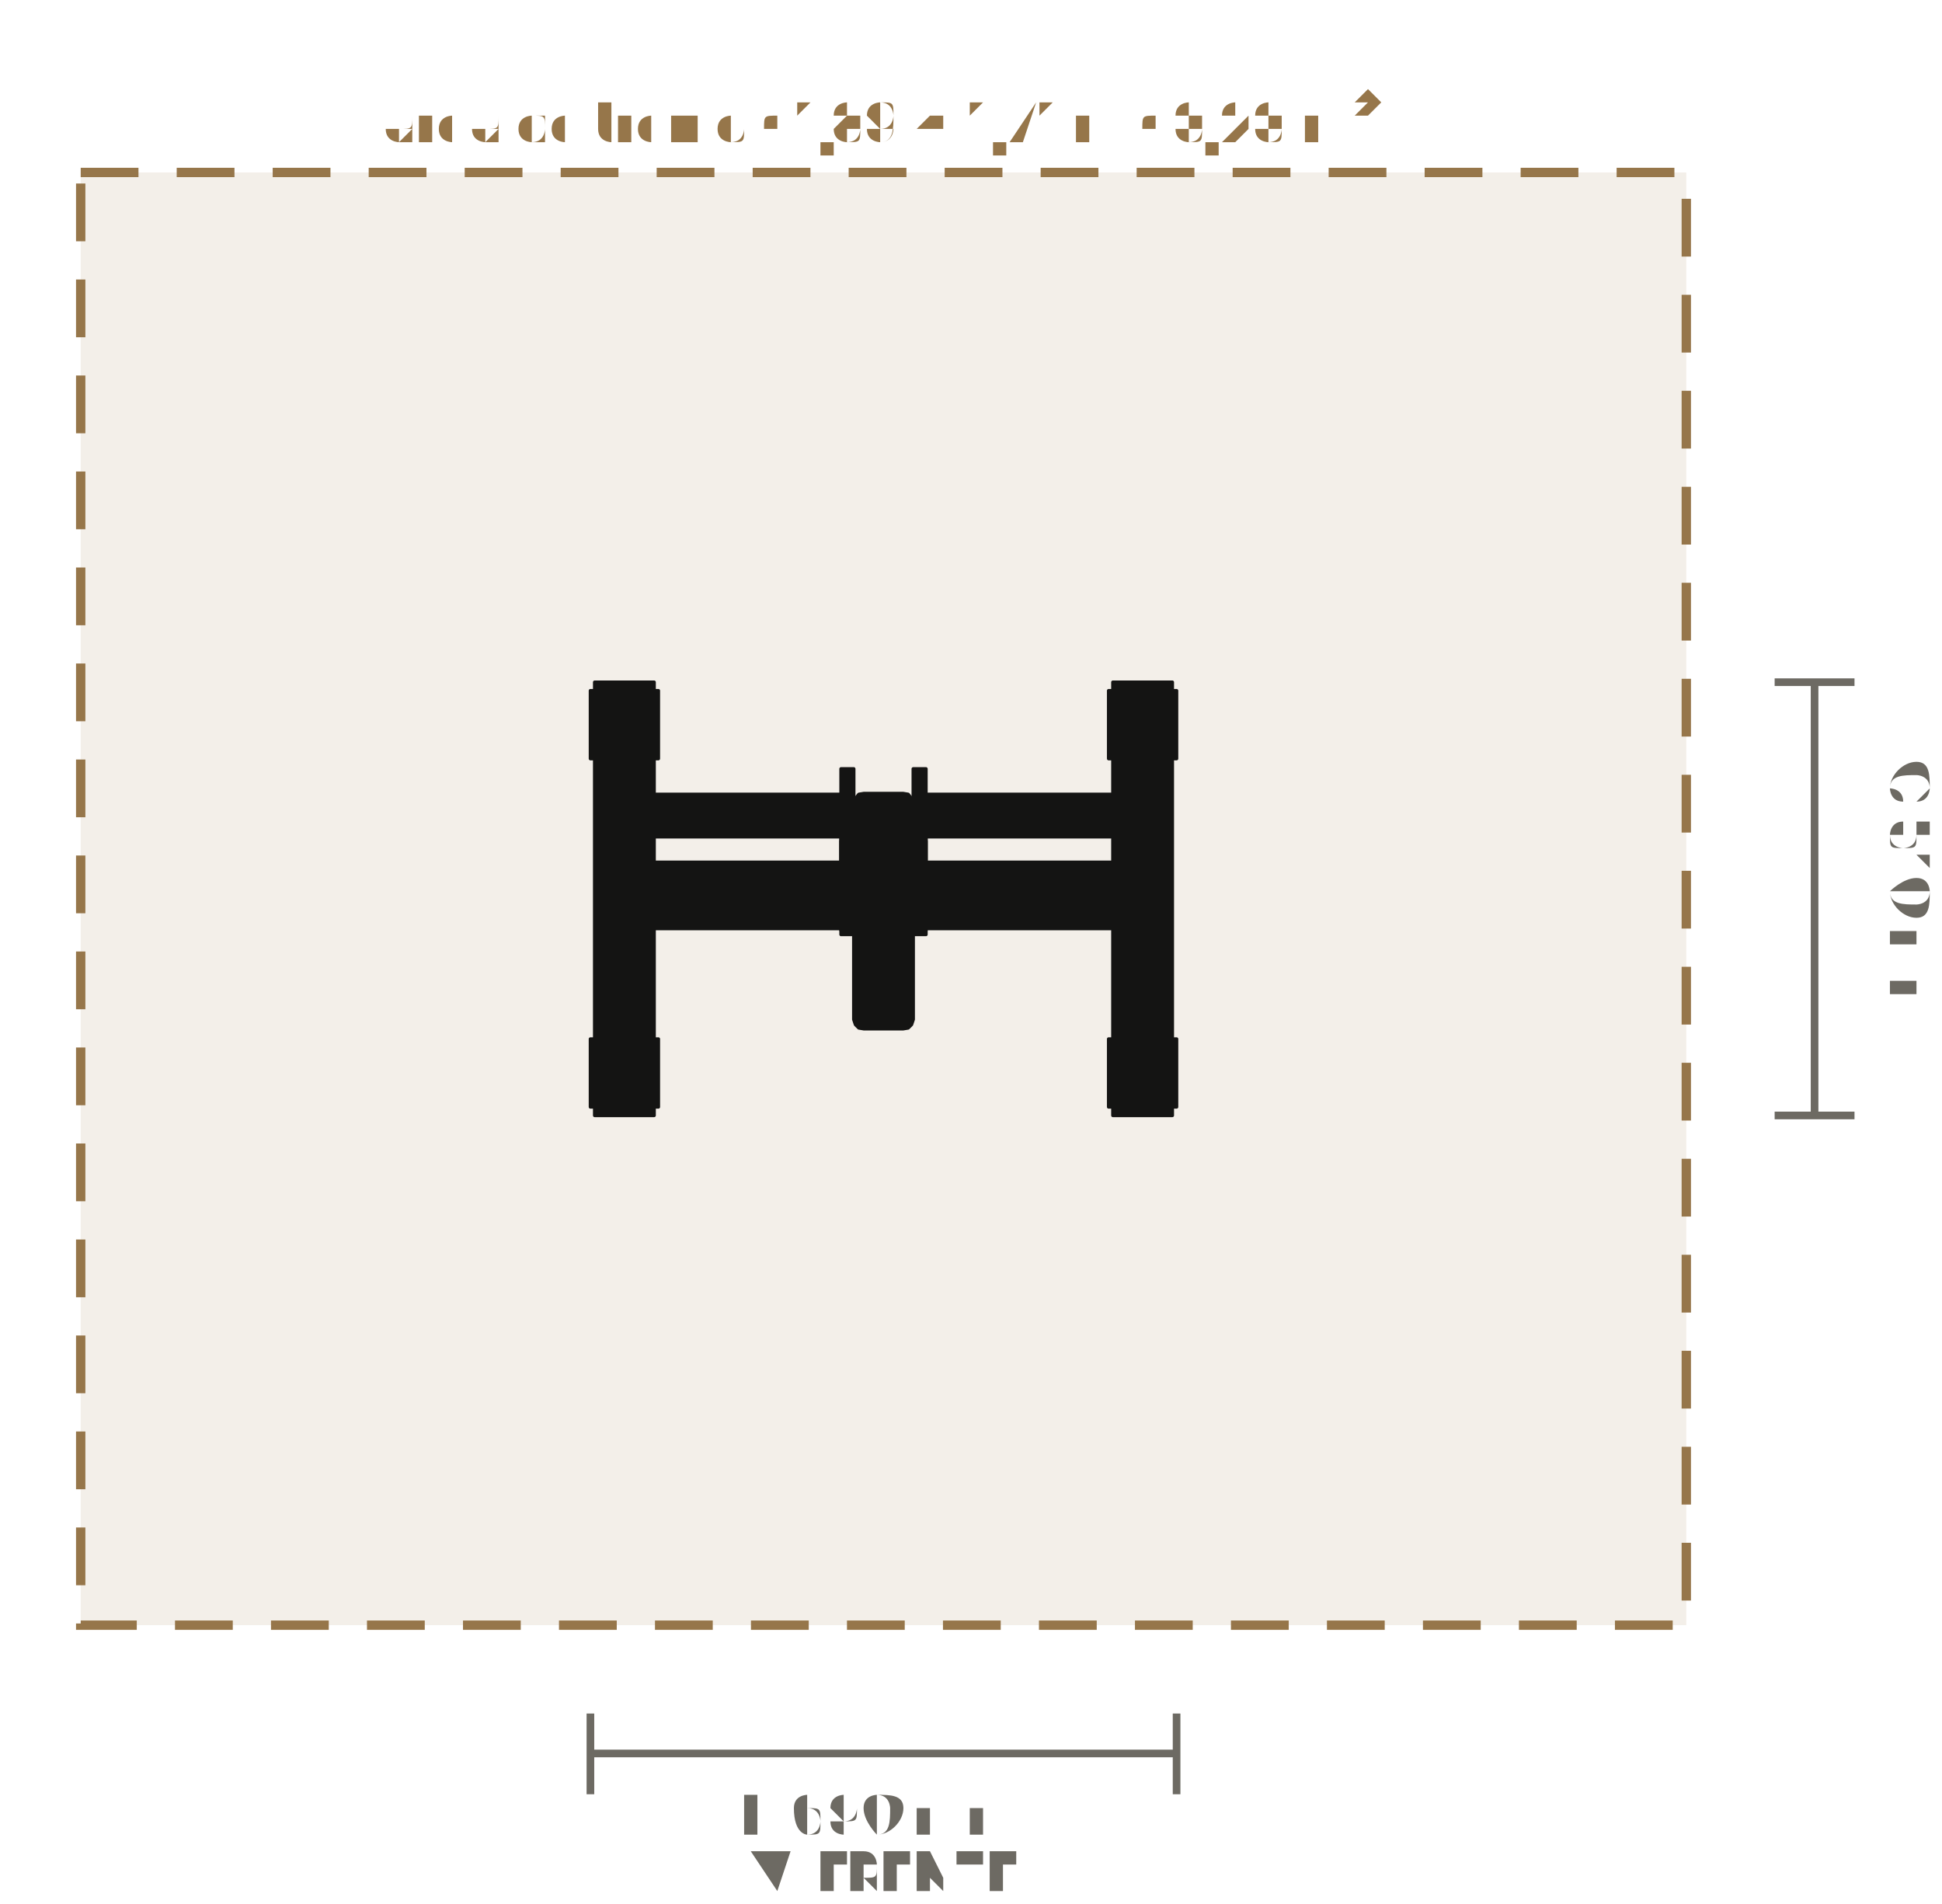
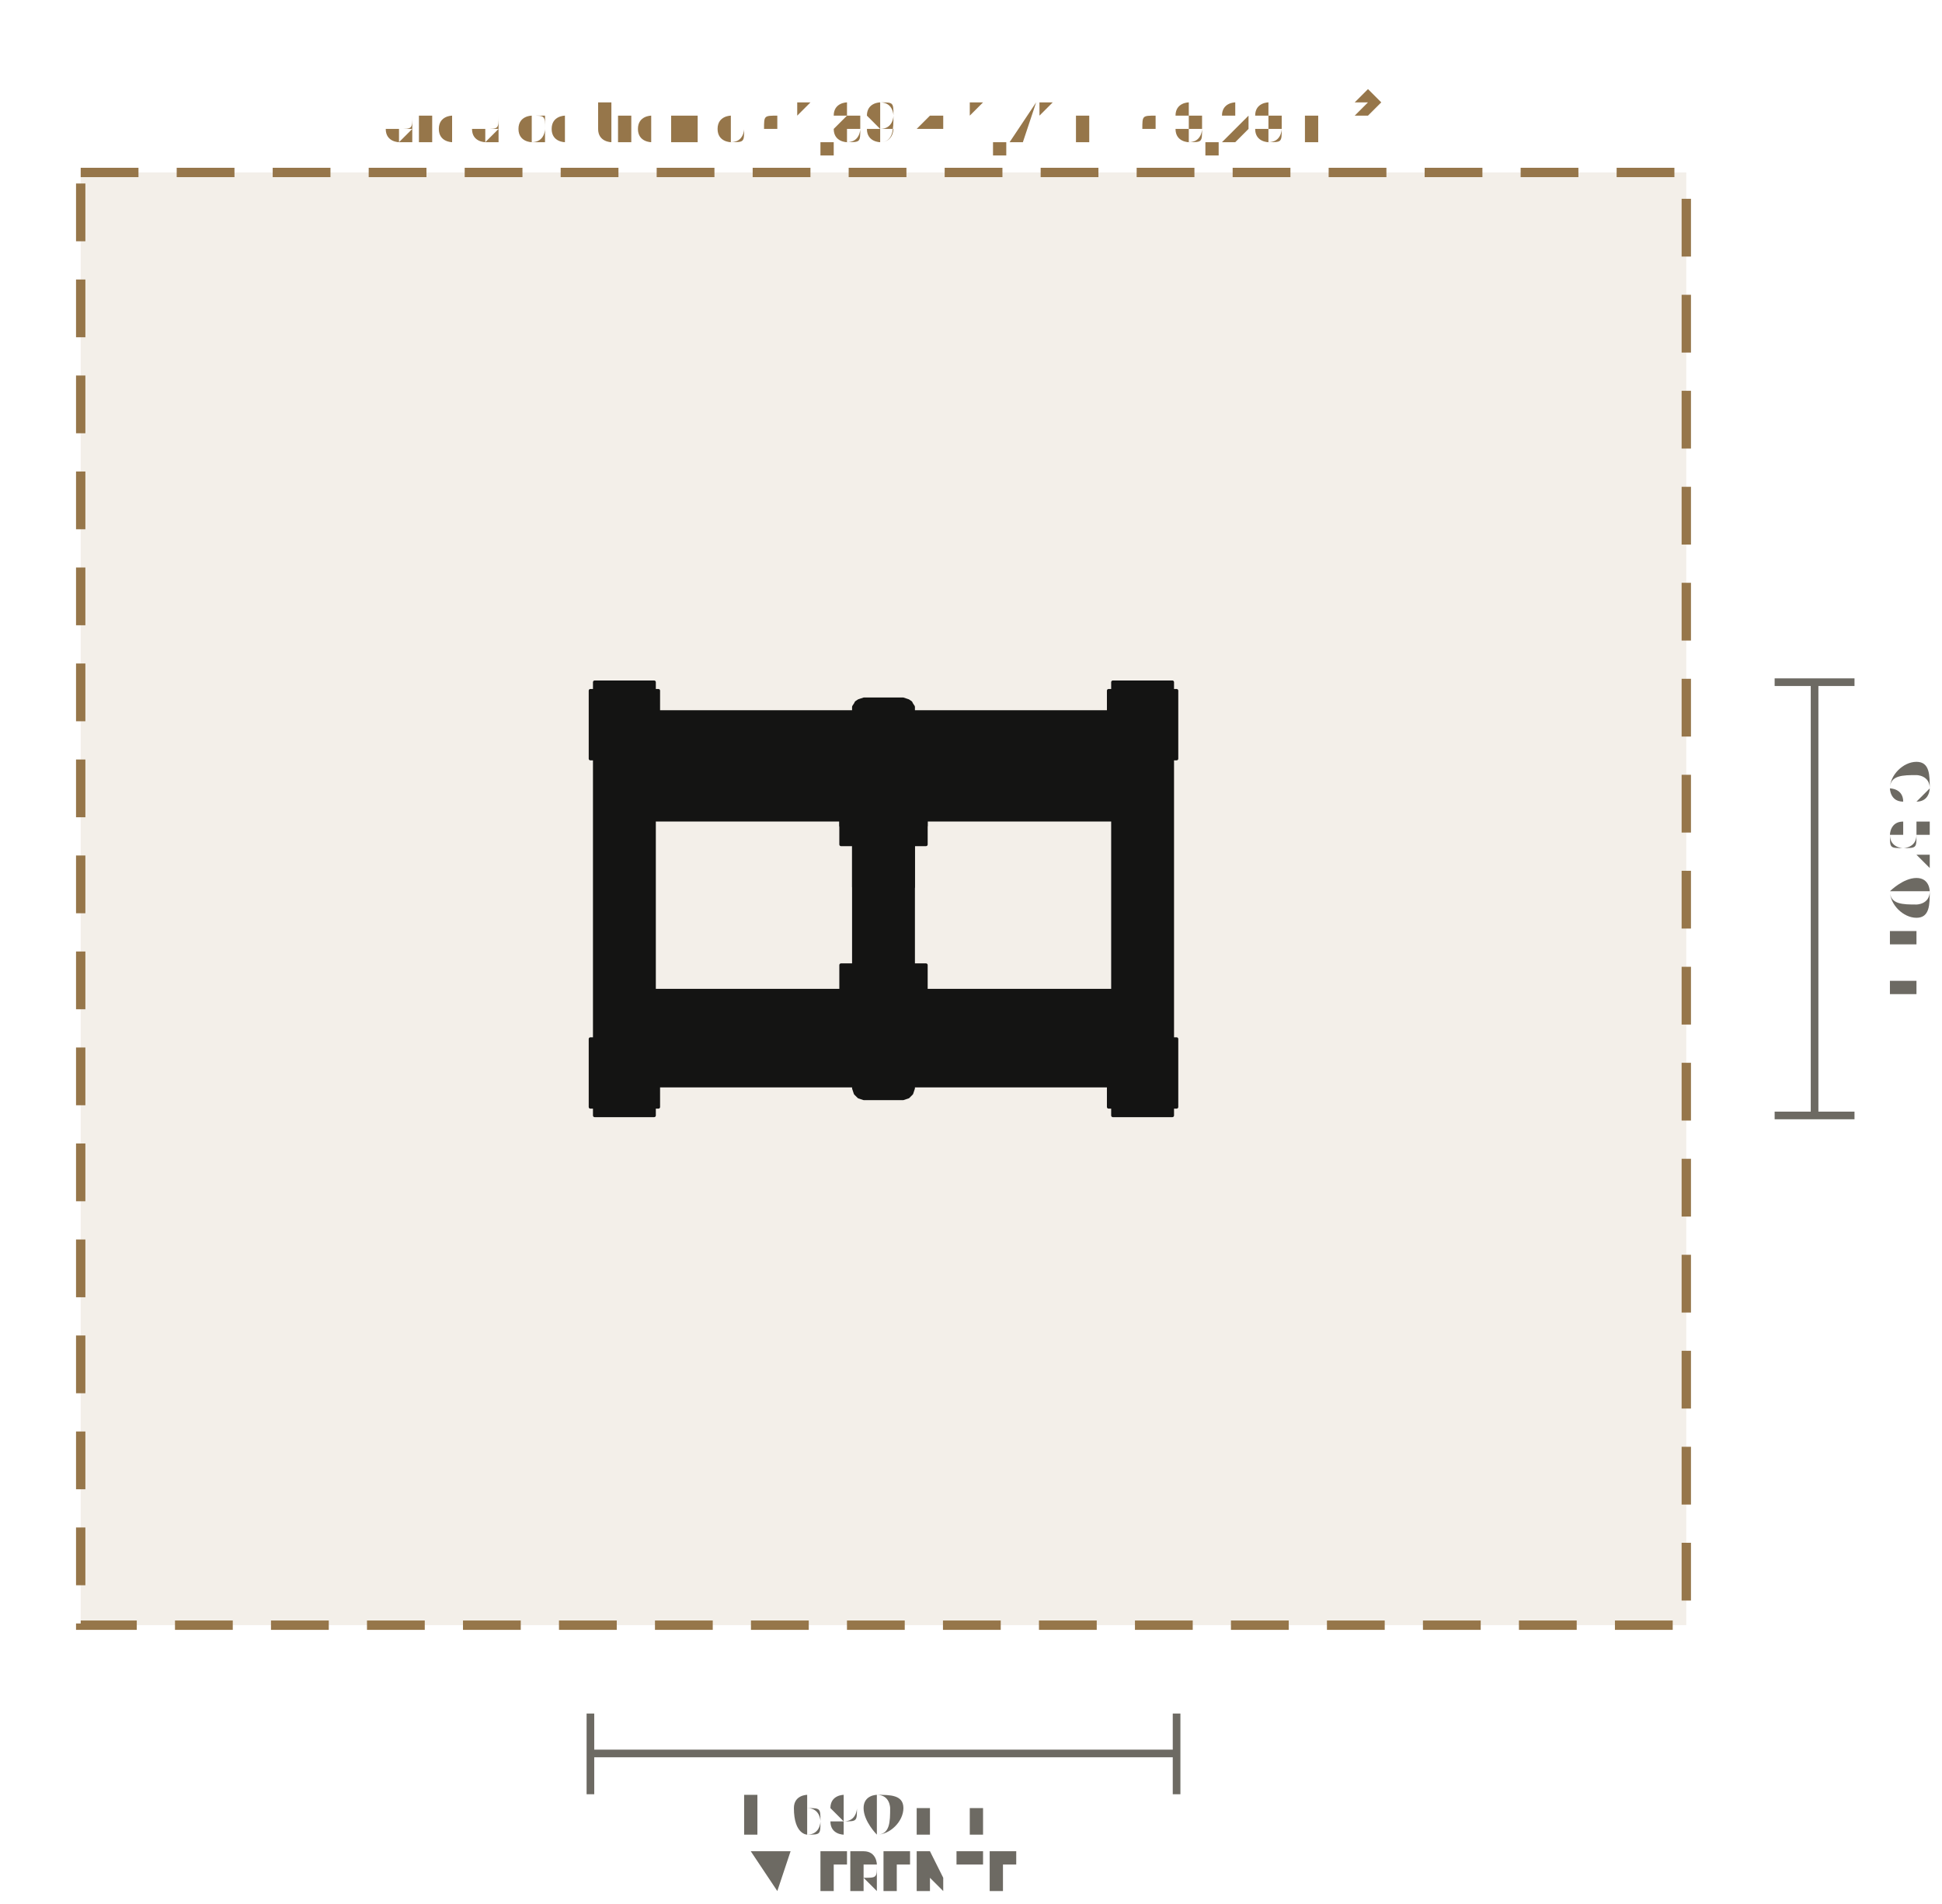
<svg xmlns="http://www.w3.org/2000/svg" viewBox="-1.04 -1.058 2.286 2.241" role="img" aria-label="Planta do Suporte para Anilhas (LD-A056): 690 × 510 mm, com 60 cm de área de treino em volta" data-equipment="LD-A056" data-unit="m">
  <rect class="eq-zone" x="-0.945" y="-0.855" width="1.89" height="1.71" style="fill:#96764a;fill-opacity:.12;stroke:#96764a;stroke-width:0.011;stroke-dasharray:0.068 0.045" />
  <text class="eq-zone-label" x="0" y="-0.889" style="font-family:Barlow,Inter,Arial,sans-serif;font-size:0.065px;fill:#96764a;text-anchor:middle">área de treino · 1,89 × 1,71 m · 3,23 m²</text>
  <g class="eq-parts">
    <polygon class="eq-part" points="-0.34,-0.255 -0.27,-0.255 -0.27,0.255 -0.34,0.255" style="fill:#141413;stroke:#141413;stroke-width:0.004;stroke-linejoin:round" />
    <polygon class="eq-part" points="-0.345,-0.245 -0.265,-0.245 -0.265,-0.165 -0.345,-0.165" style="fill:#141413;stroke:#141413;stroke-width:0.004;stroke-linejoin:round" />
    <polygon class="eq-part" points="-0.345,0.165 -0.265,0.165 -0.265,0.245 -0.345,0.245" style="fill:#141413;stroke:#141413;stroke-width:0.004;stroke-linejoin:round" />
    <polygon class="eq-part" points="0.27,-0.255 0.34,-0.255 0.34,0.255 0.27,0.255" style="fill:#141413;stroke:#141413;stroke-width:0.004;stroke-linejoin:round" />
    <polygon class="eq-part" points="0.265,-0.245 0.345,-0.245 0.345,-0.165 0.265,-0.165" style="fill:#141413;stroke:#141413;stroke-width:0.004;stroke-linejoin:round" />
    <polygon class="eq-part" points="0.265,0.165 0.345,0.165 0.345,0.245 0.265,0.245" style="fill:#141413;stroke:#141413;stroke-width:0.004;stroke-linejoin:round" />
-     <polygon class="eq-part" points="-0.305,-0.035 0.305,-0.035 0.305,0.035 -0.305,0.035" style="fill:#141413;stroke:#141413;stroke-width:0.004;stroke-linejoin:round" />
-     <polygon class="eq-part" points="-0.035,-0.112 -0.033,-0.118 -0.029,-0.123 -0.023,-0.124 0.023,-0.124 0.029,-0.123 0.033,-0.118 0.035,-0.112 0.035,0.142 0.033,0.148 0.029,0.152 0.023,0.153 -0.023,0.153 -0.029,0.152 -0.033,0.148 -0.035,0.142" style="fill:#141413;stroke:#141413;stroke-width:0.004;stroke-linejoin:round" />
-     <polygon class="eq-part" points="-0.05,-0.068 -0.035,-0.068 -0.035,0.042 -0.05,0.042" style="fill:#141413;stroke:#141413;stroke-width:0.004;stroke-linejoin:round" />
-     <polygon class="eq-part" points="-0.3,-0.038 -0.05,-0.038 -0.05,0.012 -0.3,0.012" style="fill:#141413;stroke:#141413;stroke-width:0.004;stroke-linejoin:round" />
-     <polygon class="eq-part" points="0.035,-0.068 0.05,-0.068 0.05,0.042 0.035,0.042" style="fill:#141413;stroke:#141413;stroke-width:0.004;stroke-linejoin:round" />
-     <polygon class="eq-part" points="0.05,-0.038 0.3,-0.038 0.3,0.012 0.05,0.012" style="fill:#141413;stroke:#141413;stroke-width:0.004;stroke-linejoin:round" />
-     <polygon class="eq-part" points="-0.05,-0.153 -0.035,-0.153 -0.035,-0.043 -0.05,-0.043" style="fill:#141413;stroke:#141413;stroke-width:0.004;stroke-linejoin:round" />
-     <polygon class="eq-part" points="-0.3,-0.123 -0.05,-0.123 -0.05,-0.073 -0.3,-0.073" style="fill:#141413;stroke:#141413;stroke-width:0.004;stroke-linejoin:round" />
-     <polygon class="eq-part" points="0.035,-0.153 0.05,-0.153 0.05,-0.043 0.035,-0.043" style="fill:#141413;stroke:#141413;stroke-width:0.004;stroke-linejoin:round" />
-     <polygon class="eq-part" points="0.05,-0.123 0.3,-0.123 0.3,-0.073 0.05,-0.073" style="fill:#141413;stroke:#141413;stroke-width:0.004;stroke-linejoin:round" />
-     <polygon class="eq-part" points="-0.05,-0.073 -0.035,-0.073 -0.035,0.037 -0.05,0.037" style="fill:#141413;stroke:#141413;stroke-width:0.004;stroke-linejoin:round" />
-     <polygon class="eq-part" points="-0.3,-0.043 -0.05,-0.043 -0.05,0.007 -0.3,0.007" style="fill:#141413;stroke:#141413;stroke-width:0.004;stroke-linejoin:round" />
-     <polygon class="eq-part" points="0.035,-0.073 0.05,-0.073 0.05,0.037 0.035,0.037" style="fill:#141413;stroke:#141413;stroke-width:0.004;stroke-linejoin:round" />
-     <polygon class="eq-part" points="0.05,-0.043 0.3,-0.043 0.3,0.007 0.05,0.007" style="fill:#141413;stroke:#141413;stroke-width:0.004;stroke-linejoin:round" />
+     <polygon class="eq-part" points="-0.305,-0.22 0.305,-0.22 0.305,-0.15 -0.305,-0.15" style="fill:#141413;stroke:#141413;stroke-width:0.004;stroke-linejoin:round" />
+     <polygon class="eq-part" points="-0.305,0.15 0.305,0.15 0.305,0.22 -0.305,0.22" style="fill:#141413;stroke:#141413;stroke-width:0.004;stroke-linejoin:round" />
+     <polygon class="eq-part" points="-0.035,-0.223 -0.035,-0.226 -0.033,-0.229 -0.032,-0.231 -0.029,-0.233 -0.026,-0.234 -0.023,-0.235 0.023,-0.235 0.026,-0.234 0.029,-0.233 0.032,-0.231 0.033,-0.229 0.035,-0.226 0.035,-0.223 0.035,-0.066 0.035,-0.063 0.033,-0.06 0.032,-0.058 0.029,-0.056 0.026,-0.055 0.023,-0.054 -0.023,-0.054 -0.026,-0.055 -0.029,-0.056 -0.032,-0.058 -0.033,-0.06 -0.035,-0.063 -0.035,-0.066" style="fill:#141413;stroke:#141413;stroke-width:0.004;stroke-linejoin:round" />
+     <polygon class="eq-part" points="-0.035,-0.079 -0.033,-0.085 -0.029,-0.089 -0.023,-0.09 0.023,-0.09 0.029,-0.089 0.033,-0.085 0.035,-0.079 0.035,0.223 0.033,0.229 0.029,0.233 0.023,0.235 -0.023,0.235 -0.029,0.233 -0.033,0.229 -0.035,0.223" style="fill:#141413;stroke:#141413;stroke-width:0.004;stroke-linejoin:round" />
+     <polygon class="eq-part" points="-0.035,-0.134 0.035,-0.134 0.035,-0.014 -0.035,-0.014" style="fill:#141413;stroke:#141413;stroke-width:0.004;stroke-linejoin:round" />
+     <polygon class="eq-part" points="-0.02,-0.154 0.02,-0.154 0.02,0.155 -0.02,0.155" style="fill:#141413;stroke:#141413;stroke-width:0.004;stroke-linejoin:round" />
+     <polygon class="eq-part" points="-0.05,-0.218 -0.035,-0.218 -0.035,-0.108 -0.05,-0.108" style="fill:#141413;stroke:#141413;stroke-width:0.004;stroke-linejoin:round" />
+     <polygon class="eq-part" points="-0.31,-0.188 -0.05,-0.188 -0.05,-0.138 -0.31,-0.138" style="fill:#141413;stroke:#141413;stroke-width:0.004;stroke-linejoin:round" />
+     <polygon class="eq-part" points="-0.05,0.109 -0.035,0.109 -0.035,0.219 -0.05,0.219" style="fill:#141413;stroke:#141413;stroke-width:0.004;stroke-linejoin:round" />
+     <polygon class="eq-part" points="-0.31,0.139 -0.05,0.139 -0.05,0.189 -0.31,0.189" style="fill:#141413;stroke:#141413;stroke-width:0.004;stroke-linejoin:round" />
+     <polygon class="eq-part" points="0.035,-0.218 0.05,-0.218 0.05,-0.108 0.035,-0.108" style="fill:#141413;stroke:#141413;stroke-width:0.004;stroke-linejoin:round" />
+     <polygon class="eq-part" points="0.05,-0.188 0.31,-0.188 0.31,-0.138 0.05,-0.138" style="fill:#141413;stroke:#141413;stroke-width:0.004;stroke-linejoin:round" />
+     <polygon class="eq-part" points="0.035,0.109 0.05,0.109 0.05,0.219 0.035,0.219" style="fill:#141413;stroke:#141413;stroke-width:0.004;stroke-linejoin:round" />
+     <polygon class="eq-part" points="0.05,0.139 0.31,0.139 0.31,0.189 0.05,0.189" style="fill:#141413;stroke:#141413;stroke-width:0.004;stroke-linejoin:round" />
+     <polygon class="eq-part" points="-0.02,-0.132 0.02,-0.132 0.02,0.091 -0.02,0.091" style="fill:#141413;stroke:#141413;stroke-width:0.004;stroke-linejoin:round" />
+     <polygon class="eq-part" points="-0.05,-0.196 -0.035,-0.196 -0.035,-0.086 -0.05,-0.086" style="fill:#141413;stroke:#141413;stroke-width:0.004;stroke-linejoin:round" />
+     <polygon class="eq-part" points="-0.31,-0.166 -0.05,-0.166 -0.05,-0.116 -0.31,-0.116" style="fill:#141413;stroke:#141413;stroke-width:0.004;stroke-linejoin:round" />
+     <polygon class="eq-part" points="-0.05,0.078 -0.035,0.078 -0.035,0.188 -0.05,0.188" style="fill:#141413;stroke:#141413;stroke-width:0.004;stroke-linejoin:round" />
+     <polygon class="eq-part" points="-0.31,0.108 -0.05,0.108 -0.05,0.158 -0.31,0.158" style="fill:#141413;stroke:#141413;stroke-width:0.004;stroke-linejoin:round" />
+     <polygon class="eq-part" points="0.035,-0.196 0.05,-0.196 0.05,-0.086 0.035,-0.086" style="fill:#141413;stroke:#141413;stroke-width:0.004;stroke-linejoin:round" />
+     <polygon class="eq-part" points="0.05,-0.166 0.31,-0.166 0.31,-0.116 0.05,-0.116" style="fill:#141413;stroke:#141413;stroke-width:0.004;stroke-linejoin:round" />
+     <polygon class="eq-part" points="0.035,0.078 0.05,0.078 0.05,0.188 0.035,0.188" style="fill:#141413;stroke:#141413;stroke-width:0.004;stroke-linejoin:round" />
+     <polygon class="eq-part" points="0.05,0.108 0.31,0.108 0.31,0.158 0.05,0.158" style="fill:#141413;stroke:#141413;stroke-width:0.004;stroke-linejoin:round" />
+     <polygon class="eq-part" points="-0.05,-0.173 -0.035,-0.173 -0.035,-0.064 -0.05,-0.064" style="fill:#141413;stroke:#141413;stroke-width:0.004;stroke-linejoin:round" />
+     <polygon class="eq-part" points="-0.31,-0.143 -0.05,-0.143 -0.05,-0.093 -0.31,-0.093" style="fill:#141413;stroke:#141413;stroke-width:0.004;stroke-linejoin:round" />
+     <polygon class="eq-part" points="0.035,-0.173 0.05,-0.173 0.05,-0.064 0.035,-0.064" style="fill:#141413;stroke:#141413;stroke-width:0.004;stroke-linejoin:round" />
+     <polygon class="eq-part" points="0.05,-0.143 0.31,-0.143 0.31,-0.093 0.05,-0.093" style="fill:#141413;stroke:#141413;stroke-width:0.004;stroke-linejoin:round" />
  </g>
  <line class="eq-dim" x1="-0.345" y1="1.006" x2="0.345" y2="1.006" style="stroke:#6d6a63;stroke-width:0.009" />
  <line class="eq-dim" x1="-0.345" y1="0.959" x2="-0.345" y2="1.054" style="stroke:#6d6a63;stroke-width:0.009" />
  <line class="eq-dim" x1="0.345" y1="0.959" x2="0.345" y2="1.054" style="stroke:#6d6a63;stroke-width:0.009" />
  <text class="eq-text" x="0" y="1.101" style="font-family:Barlow,Inter,Arial,sans-serif;font-size:0.068px;fill:#6d6a63;text-anchor:middle">L 690 mm</text>
  <line class="eq-dim" x1="1.096" y1="-0.255" x2="1.096" y2="0.255" style="stroke:#6d6a63;stroke-width:0.009" />
  <line class="eq-dim" x1="1.049" y1="-0.255" x2="1.143" y2="-0.255" style="stroke:#6d6a63;stroke-width:0.009" />
  <line class="eq-dim" x1="1.049" y1="0.255" x2="1.143" y2="0.255" style="stroke:#6d6a63;stroke-width:0.009" />
  <text class="eq-text" x="1.185" y="0" transform="rotate(90 1.1847 0)" style="font-family:Barlow,Inter,Arial,sans-serif;font-size:0.068px;fill:#6d6a63;text-anchor:middle">C 510 mm</text>
  <text class="eq-text" x="0" y="1.169" style="font-family:Barlow,Inter,Arial,sans-serif;font-size:0.068px;fill:#6d6a63;text-anchor:middle;font-size:0.054px;letter-spacing:.1em">▼ FRENTE</text>
</svg>
